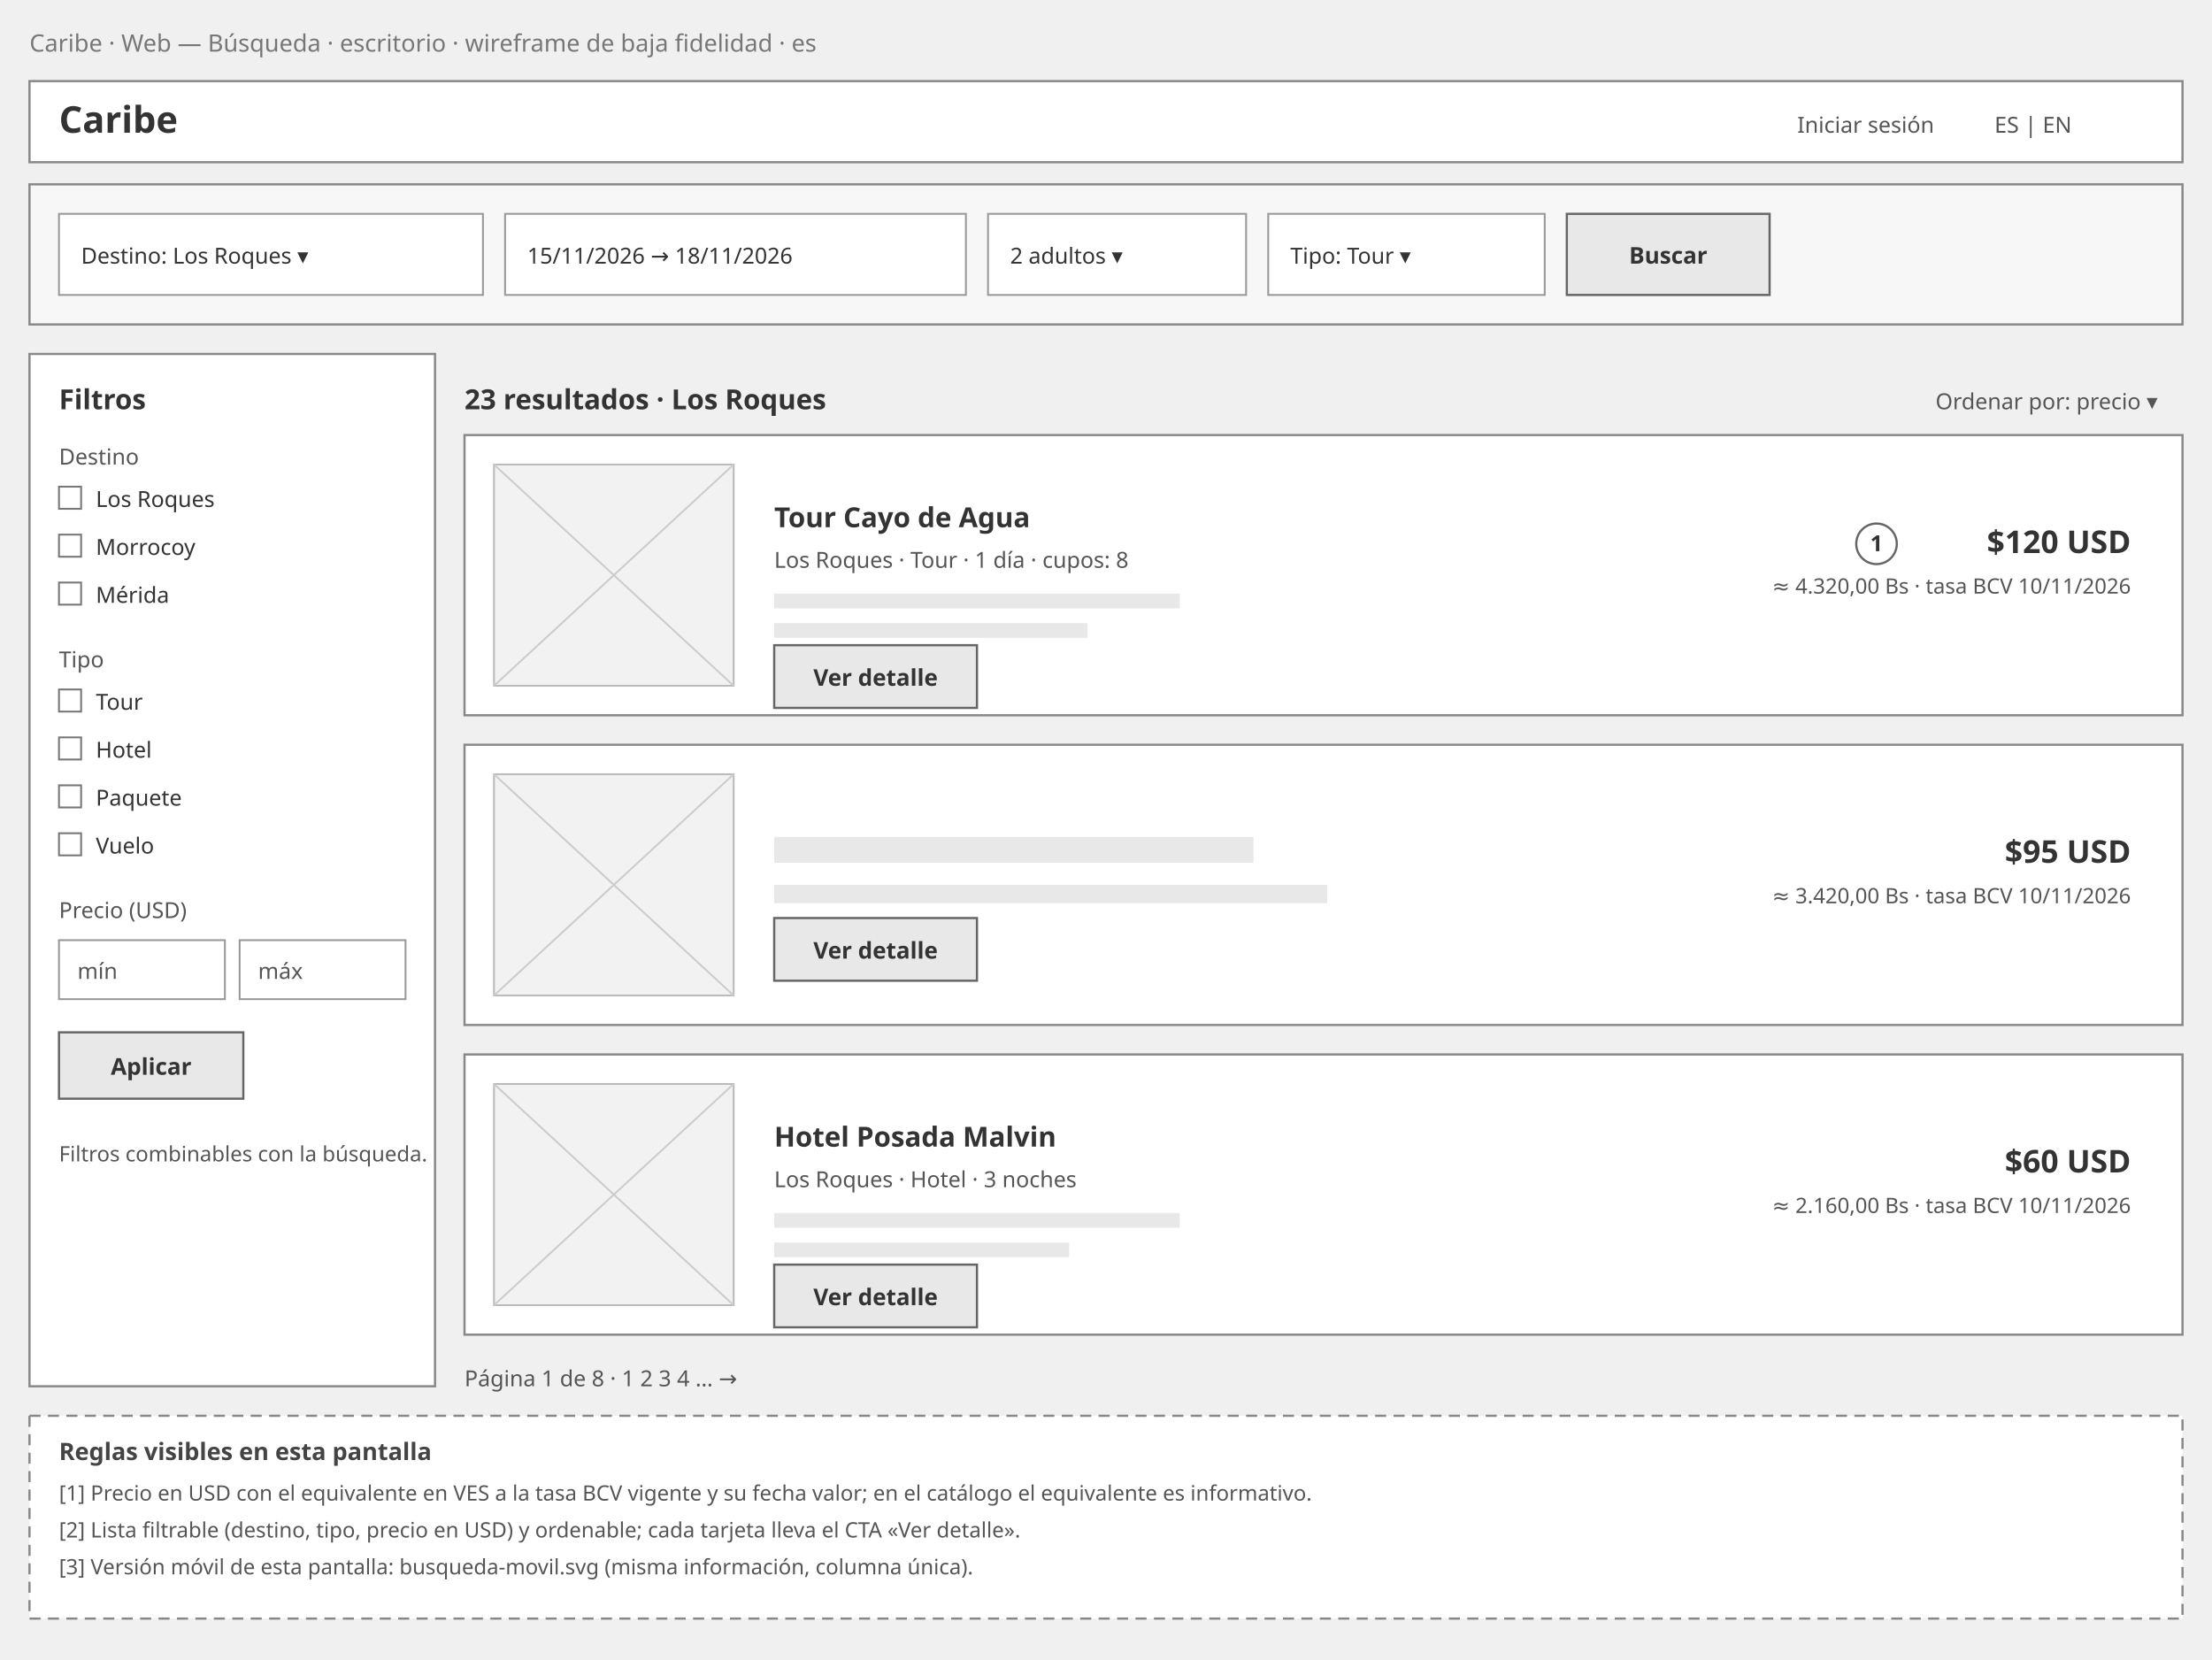
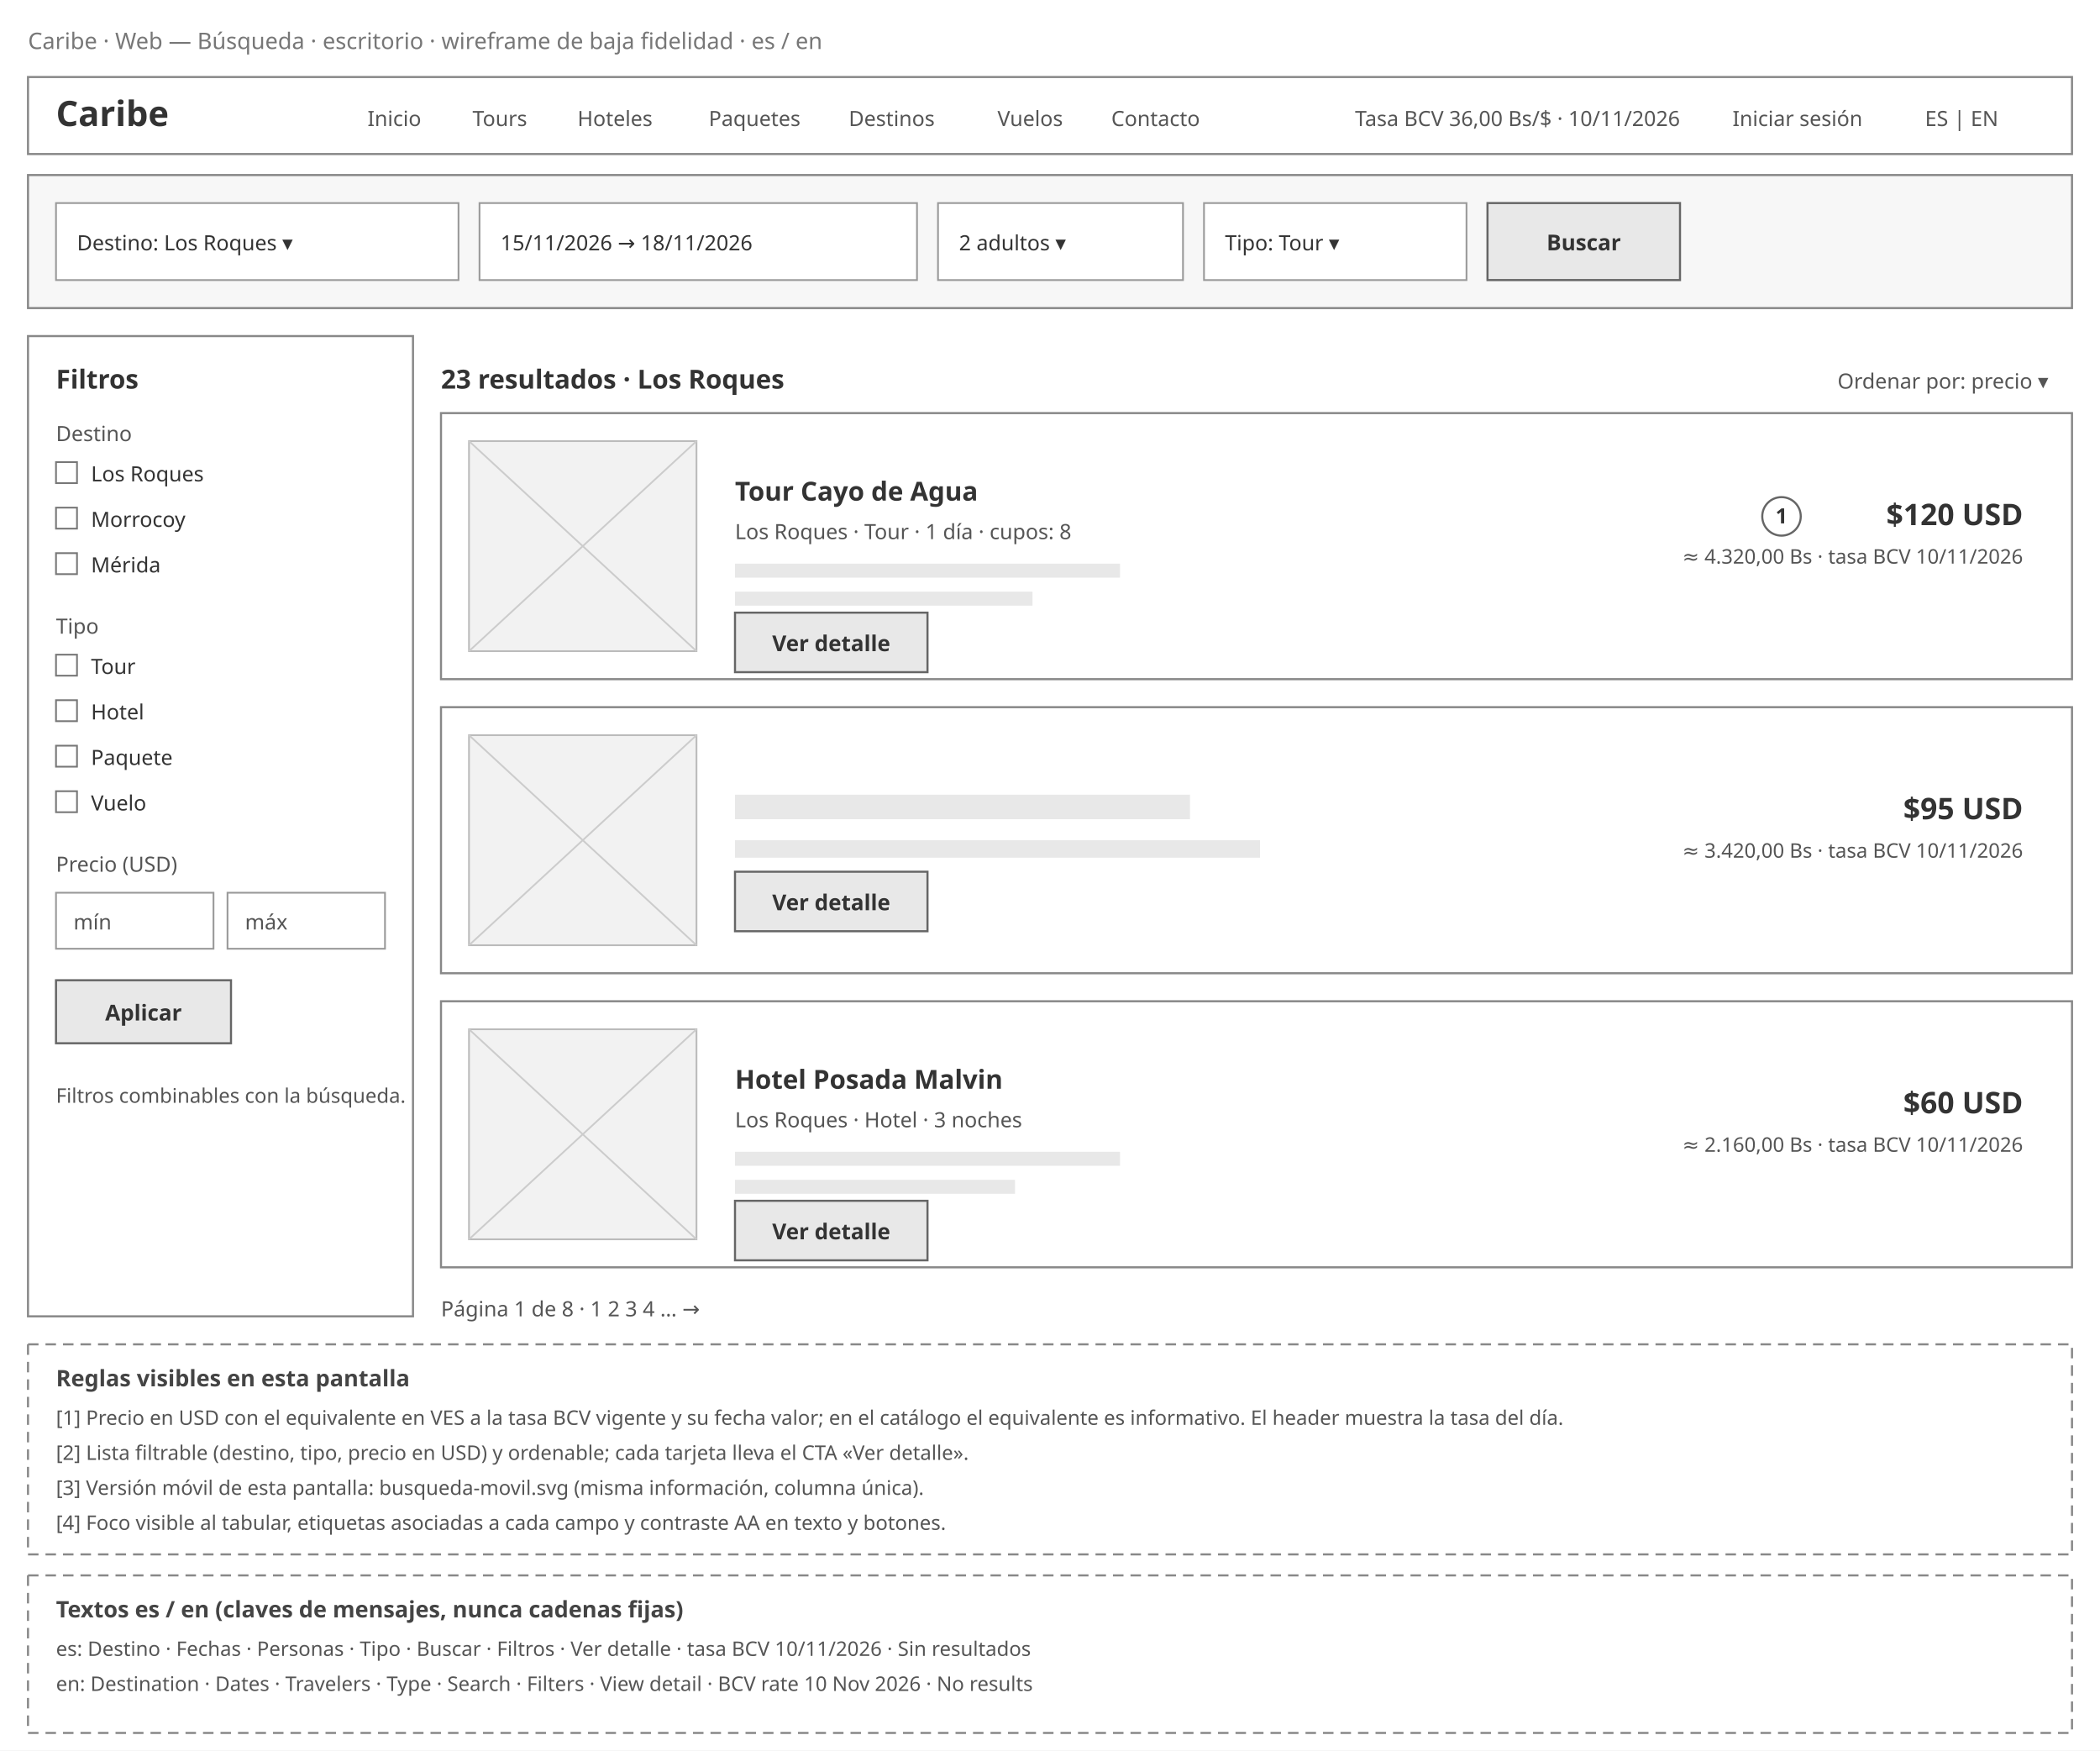
- <svg xmlns="http://www.w3.org/2000/svg" viewBox="0 0 1200 900" width="1200" height="900" role="img" aria-labelledby="wf-title wf-desc">
+ <svg xmlns="http://www.w3.org/2000/svg" viewBox="0 0 1200 1000" width="1200" height="1000" role="img" aria-labelledby="wf-title wf-desc">
+   <rect id="canvas-bg" x="0" y="0" width="1200" height="1000" fill="#ffffff" />
  <style>
    text { font-family: "Segoe UI", system-ui, sans-serif; fill: #333; }
    .cap { font-size: 13px; fill: #777; }
    .h1 { font-size: 20px; font-weight: 700; }
    .h2 { font-size: 15px; font-weight: 700; }
    .lbl { font-size: 12px; fill: #555; }
    .val { font-size: 12px; fill: #333; }
    .price { font-size: 17px; font-weight: 700; }
    .ves { font-size: 11.5px; fill: #555; }
    .btn { font-size: 12.5px; font-weight: 600; fill: #333; }
    .box { fill: #fff; stroke: #888; stroke-width: 1.2; }
    .panel { fill: #f7f7f7; stroke: #888; stroke-width: 1.2; }
    .field { fill: #fff; stroke: #999; stroke-width: 1; }
    .ph { fill: #f2f2f2; stroke: #bbb; stroke-width: 1; }
    .line { fill: #e8e8e8; }
    .btnbox { fill: #e8e8e8; stroke: #666; stroke-width: 1.2; }
    .chk { fill: #fff; stroke: #777; stroke-width: 1; }
    .notes { fill: #fff; stroke: #888; stroke-width: 1.2; stroke-dasharray: 6 4; }
    .note { font-size: 11.5px; fill: #555; }
    .notetitle { font-size: 13px; font-weight: 700; fill: #444; }
    .mark { fill: #fff; stroke: #666; stroke-width: 1.2; }
    .marktxt { font-size: 12px; font-weight: 700; }
    .x { stroke: #ccc; stroke-width: 1; }
  </style>
-   <text x="16" y="28" class="cap">Caribe · Web — Búsqueda · escritorio · wireframe de baja fidelidad · es</text>
+   <text x="16" y="28" class="cap">Caribe · Web — Búsqueda · escritorio · wireframe de baja fidelidad · es / en</text>
  <rect x="16" y="44" width="1168" height="44" class="box" />
  <text x="32" y="72" class="h1">Caribe</text>
-   <text x="975" y="72" class="lbl">Iniciar sesión</text>
-   <text x="1082" y="72" class="lbl">ES | EN</text>
+   <text x="210" y="72" class="lbl">Inicio</text>
+   <text x="270" y="72" class="lbl">Tours</text>
+   <text x="330" y="72" class="lbl">Hoteles</text>
+   <text x="405" y="72" class="lbl">Paquetes</text>
+   <text x="485" y="72" class="lbl">Destinos</text>
+   <text x="570" y="72" class="lbl">Vuelos</text>
+   <text x="635" y="72" class="lbl">Contacto</text>
+   <text x="960" y="72" class="lbl" text-anchor="end">Tasa BCV 36,00 Bs/$ · 10/11/2026</text>
+   <text x="990" y="72" class="lbl">Iniciar sesión</text>
+   <text x="1100" y="72" class="lbl">ES | EN</text>
  <rect x="16" y="100" width="1168" height="76" class="panel" />
  <rect x="32" y="116" width="230" height="44" class="field" />
  <text x="44" y="143" class="val">Destino: Los Roques ▾</text>
  <rect x="274" y="116" width="250" height="44" class="field" />
  <text x="286" y="143" class="val">15/11/2026 → 18/11/2026</text>
  <rect x="536" y="116" width="140" height="44" class="field" />
  <text x="548" y="143" class="val">2 adultos ▾</text>
  <rect x="688" y="116" width="150" height="44" class="field" />
  <text x="700" y="143" class="val">Tipo: Tour ▾</text>
  <rect x="850" y="116" width="110" height="44" class="btnbox" />
  <text x="905" y="143" class="btn" text-anchor="middle">Buscar</text>
  <rect x="16" y="192" width="220" height="560" class="box" />
  <text x="32" y="222" class="h2">Filtros</text>
  <text x="32" y="252" class="lbl">Destino</text>
  <rect x="32" y="264" width="12" height="12" class="chk" />
  <text x="52" y="275" class="val">Los Roques</text>
  <rect x="32" y="290" width="12" height="12" class="chk" />
  <text x="52" y="301" class="val">Morrocoy</text>
  <rect x="32" y="316" width="12" height="12" class="chk" />
  <text x="52" y="327" class="val">Mérida</text>
  <text x="32" y="362" class="lbl">Tipo</text>
  <rect x="32" y="374" width="12" height="12" class="chk" />
  <text x="52" y="385" class="val">Tour</text>
  <rect x="32" y="400" width="12" height="12" class="chk" />
  <text x="52" y="411" class="val">Hotel</text>
  <rect x="32" y="426" width="12" height="12" class="chk" />
  <text x="52" y="437" class="val">Paquete</text>
  <rect x="32" y="452" width="12" height="12" class="chk" />
  <text x="52" y="463" class="val">Vuelo</text>
  <text x="32" y="498" class="lbl">Precio (USD)</text>
  <rect x="32" y="510" width="90" height="32" class="field" />
  <text x="42" y="531" class="lbl">mín</text>
  <rect x="130" y="510" width="90" height="32" class="field" />
  <text x="140" y="531" class="lbl">máx</text>
  <rect x="32" y="560" width="100" height="36" class="btnbox" />
  <text x="82" y="583" class="btn" text-anchor="middle">Aplicar</text>
  <text x="32" y="630" class="note">Filtros combinables con la búsqueda.</text>
  <text x="252" y="222" class="h2">23 resultados · Los Roques</text>
  <text x="1050" y="222" class="lbl">Ordenar por: precio ▾</text>
  <rect x="252" y="236" width="932" height="152" class="box" />
  <rect x="268" y="252" width="130" height="120" class="ph" />
  <line x1="268" y1="252" x2="398" y2="372" class="x" />
  <line x1="398" y1="252" x2="268" y2="372" class="x" />
  <text x="420" y="286" class="h2">Tour Cayo de Agua</text>
  <text x="420" y="308" class="lbl">Los Roques · Tour · 1 día · cupos: 8</text>
  <rect x="420" y="322" width="220" height="8" class="line" />
  <rect x="420" y="338" width="170" height="8" class="line" />
  <rect x="420" y="350" width="110" height="34" class="btnbox" />
  <text x="475" y="372" class="btn" text-anchor="middle">Ver detalle</text>
  <circle cx="1018" cy="295" r="11" class="mark" />
  <text x="1018" y="299" class="marktxt" text-anchor="middle">1</text>
  <text x="1156" y="300" class="price" text-anchor="end">$120 USD</text>
  <text x="1156" y="322" class="ves" text-anchor="end">≈ 4.320,00 Bs · tasa BCV 10/11/2026</text>
  <rect x="252" y="404" width="932" height="152" class="box" />
  <rect x="268" y="420" width="130" height="120" class="ph" />
  <line x1="268" y1="420" x2="398" y2="540" class="x" />
  <line x1="398" y1="420" x2="268" y2="540" class="x" />
  <rect x="420" y="454" width="260" height="14" class="line" />
  <rect x="420" y="480" width="300" height="10" class="line" />
  <rect x="420" y="498" width="110" height="34" class="btnbox" />
  <text x="475" y="520" class="btn" text-anchor="middle">Ver detalle</text>
  <text x="1156" y="468" class="price" text-anchor="end">$95 USD</text>
  <text x="1156" y="490" class="ves" text-anchor="end">≈ 3.420,00 Bs · tasa BCV 10/11/2026</text>
  <rect x="252" y="572" width="932" height="152" class="box" />
  <rect x="268" y="588" width="130" height="120" class="ph" />
  <line x1="268" y1="588" x2="398" y2="708" class="x" />
  <line x1="398" y1="588" x2="268" y2="708" class="x" />
  <text x="420" y="622" class="h2">Hotel Posada Malvin</text>
  <text x="420" y="644" class="lbl">Los Roques · Hotel · 3 noches</text>
  <rect x="420" y="658" width="220" height="8" class="line" />
  <rect x="420" y="674" width="160" height="8" class="line" />
  <rect x="420" y="686" width="110" height="34" class="btnbox" />
  <text x="475" y="708" class="btn" text-anchor="middle">Ver detalle</text>
  <text x="1156" y="636" class="price" text-anchor="end">$60 USD</text>
  <text x="1156" y="658" class="ves" text-anchor="end">≈ 2.160,00 Bs · tasa BCV 10/11/2026</text>
  <text x="252" y="752" class="lbl">Página 1 de 8 · 1 2 3 4 … →</text>
-   <rect x="16" y="768" width="1168" height="110" class="notes" />
+   <rect x="16" y="768" width="1168" height="120" class="notes" />
  <text x="32" y="792" class="notetitle">Reglas visibles en esta pantalla</text>
-   <text x="32" y="814" class="note">[1] Precio en USD con el equivalente en VES a la tasa BCV vigente y su fecha valor; en el catálogo el equivalente es informativo.</text>
+   <text x="32" y="814" class="note">[1] Precio en USD con el equivalente en VES a la tasa BCV vigente y su fecha valor; en el catálogo el equivalente es informativo. El header muestra la tasa del día.</text>
  <text x="32" y="834" class="note">[2] Lista filtrable (destino, tipo, precio en USD) y ordenable; cada tarjeta lleva el CTA «Ver detalle».</text>
  <text x="32" y="854" class="note">[3] Versión móvil de esta pantalla: busqueda-movil.svg (misma información, columna única).</text>
+   <text x="32" y="874" class="note">[4] Foco visible al tabular, etiquetas asociadas a cada campo y contraste AA en texto y botones.</text>
+   <rect x="16" y="900" width="1168" height="90" class="notes" />
+   <text x="32" y="924" class="notetitle">Textos es / en (claves de mensajes, nunca cadenas fijas)</text>
+   <text x="32" y="946" class="note">es: Destino · Fechas · Personas · Tipo · Buscar · Filtros · Ver detalle · tasa BCV 10/11/2026 · Sin resultados</text>
+   <text x="32" y="966" class="note">en: Destination · Dates · Travelers · Type · Search · Filters · View detail · BCV rate 10 Nov 2026 · No results</text>
</svg>
